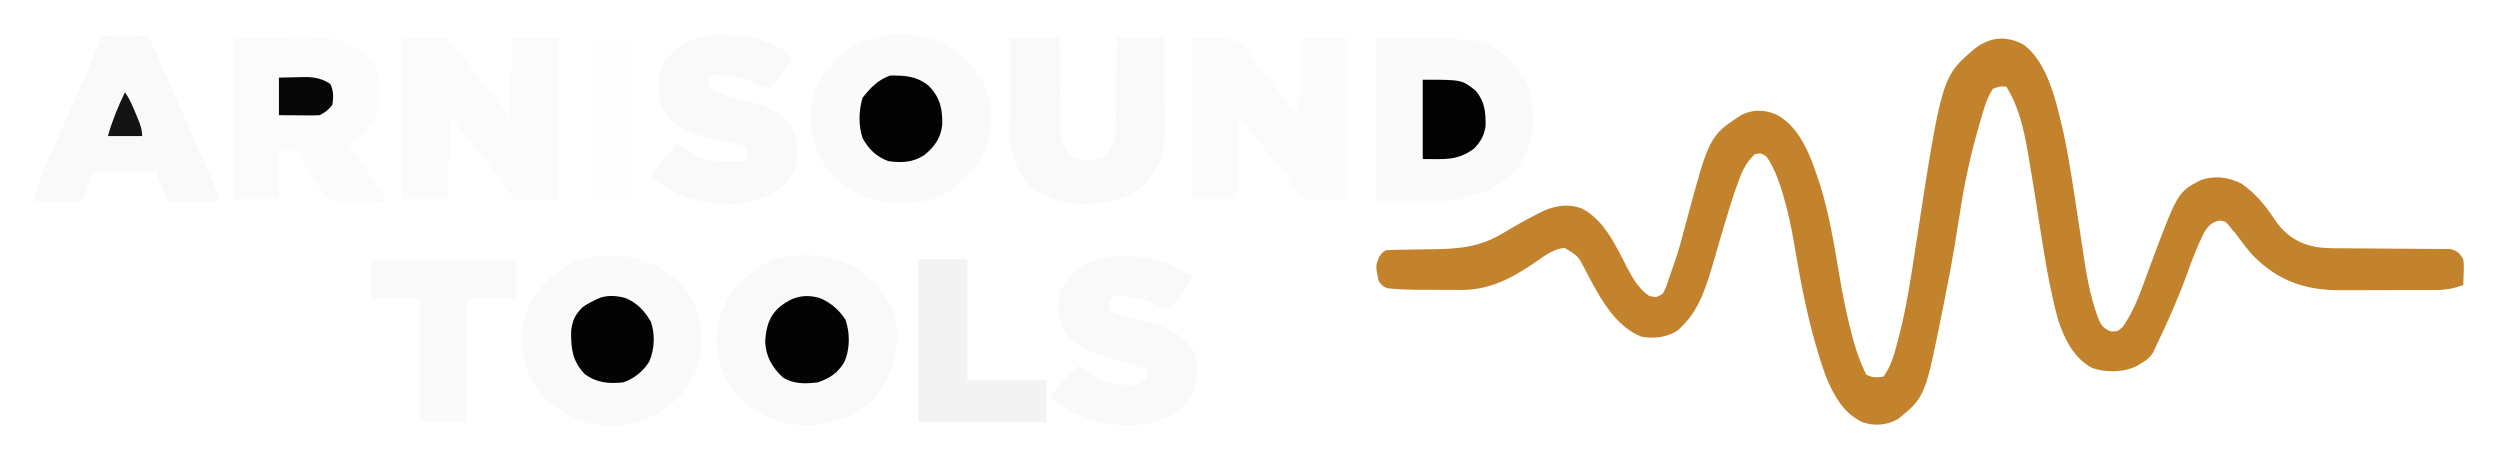
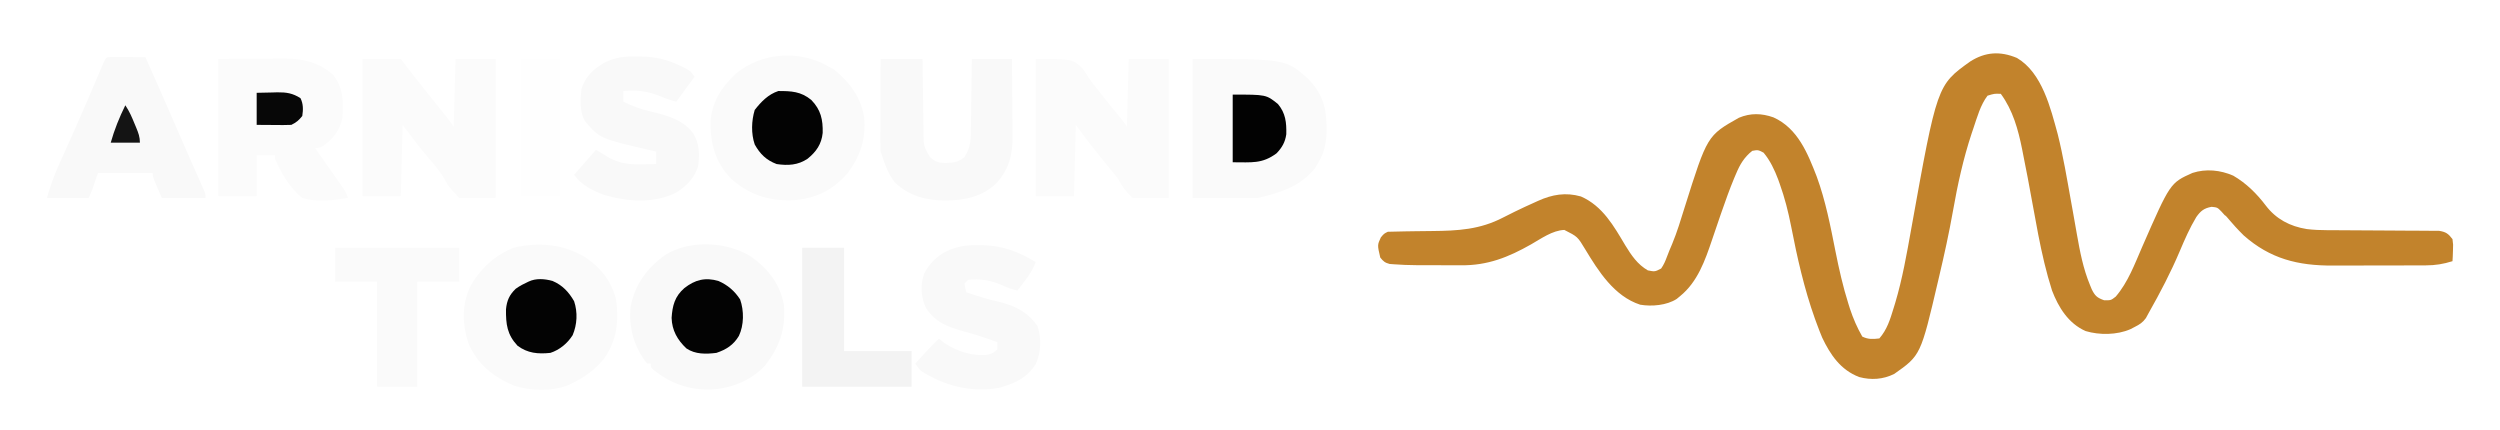
- <svg xmlns="http://www.w3.org/2000/svg" width="100%" height="100%" viewBox="0 0 1360 250" version="1.1" xml:space="preserve" style="fill-rule:evenodd;clip-rule:evenodd;stroke-linejoin:round;stroke-miterlimit:2;">
-   <g>
-     <path d="M466.568,146.412c11.156,7.839 18.724,17.464 21.298,30.945c1.187,15.731 -2.577,26.388 -12.066,38.823c-9.21,9.635 -21.486,14.572 -34.91,15.227c-13.991,0.181 -25.254,-3.915 -36.167,-12.543c-1.758,-1.761 -1.758,-1.761 -1.758,-4.032l-2.326,0c-8.402,-10.535 -11.883,-23.132 -10.467,-36.339c2.603,-13.895 10.49,-24.707 22.098,-32.933c15.532,-9.717 38.909,-8.515 54.299,0.852Z" style="fill:#f9f9f9;fill-rule:nonzero;" />
-     <path d="M515.779,25.186c1.247,0.656 2.495,1.312 3.78,1.987c10.166,8.122 17.579,18.084 19.481,30.945c1.177,13.405 -2.4,24.346 -10.467,35.204c-9.534,10.975 -19.996,16.198 -34.75,17.402c-15.433,0.608 -28.13,-3.459 -39.611,-13.743c-10.046,-10.337 -13.272,-22.292 -13.111,-36.197c0.82,-12.702 6.899,-22.056 16.092,-30.772c16.242,-13.376 40.075,-15.384 58.588,-4.826Z" style="fill:#fafafa;fill-rule:nonzero;" />
-     <path d="M361.427,147.175c9.898,6.72 16.456,15.27 19.44,26.775c1.892,14.021 0.541,26.64 -8.123,38.313c-5.681,6.639 -11.834,11.294 -19.79,15.06c-0.781,0.385 -1.562,0.77 -2.367,1.167c-10.296,4.203 -24.346,3.847 -34.85,0.395c-13.301,-5.639 -23.584,-13.909 -29.076,-27.254c-3.84,-11.781 -4.124,-23.67 0.868,-35.15c6.085,-11.476 16.083,-21.041 28.553,-25.631c15.932,-3.577 31.425,-2.131 45.345,6.326Z" style="fill:#fafafa;fill-rule:nonzero;" />
-     <path d="M748.386,20.643c59.315,0 59.315,0 73.489,12.456c10.094,10.291 12.088,19.847 11.968,33.72c-0.25,7.299 -1.336,13.332 -5.208,19.689c-0.696,1.218 -1.391,2.436 -2.108,3.691c-9.612,11.799 -21.343,15.377 -36.272,19.021l-41.869,0l0,-88.577Z" style="fill:#fafafa;fill-rule:nonzero;" />
-     <path d="M127.325,20.643c8.252,-0.047 16.503,-0.094 25.005,-0.142c2.587,-0.021 5.174,-0.041 7.839,-0.063c2.075,-0.007 4.151,-0.012 6.226,-0.017c1.057,-0.012 2.115,-0.023 3.204,-0.035c11.786,-0.003 22.091,2.469 30.996,10.477c6.603,8.775 6.432,16.759 5.815,27.254c-1.535,7.716 -5.882,13.567 -12.43,18.028c-2.69,1.278 -2.69,1.278 -5.016,1.278c0.593,0.842 1.186,1.684 1.797,2.552c2.199,3.128 4.394,6.258 6.587,9.39c0.95,1.355 1.901,2.708 2.853,4.061c1.369,1.945 2.733,3.894 4.096,5.844c0.822,1.172 1.644,2.343 2.492,3.55c1.947,2.993 1.947,2.993 3.11,6.4c-9.568,1.586 -19.697,2.99 -29.076,0c-8.013,-6.265 -13.381,-15.887 -17.446,-24.983l0,-2.271l-11.63,0l0,26.119l-24.424,0l0,-87.442Z" style="fill:#fbfbfb;fill-rule:nonzero;" />
-     <path d="M648.365,20.643c23.261,0 23.261,0 29.803,5.891c1.3,1.898 2.6,3.797 3.812,5.75c2.158,3.359 4.722,6.402 7.237,9.51c0.962,1.229 1.922,2.459 2.88,3.691c3.346,4.257 6.78,8.439 10.24,12.607c1.854,2.298 1.854,2.298 4.18,5.705c0.384,-14.24 0.768,-28.481 1.163,-43.153l25.587,0l0,88.577l-23.261,0c-4.55,-4.56 -6.484,-7.121 -9.304,-12.492c-1.452,-1.883 -2.955,-3.73 -4.507,-5.536c-3.668,-4.43 -7.271,-8.902 -10.831,-13.414c-0.928,-1.175 -1.856,-2.351 -2.812,-3.562c-2.936,-3.802 -5.766,-7.681 -8.6,-11.556c-0.384,14.99 -0.768,29.98 -1.163,45.424l-24.424,0l0,-87.442Z" style="fill:#fbfbfb;fill-rule:nonzero;" />
-     <path d="M219.205,20.643l24.424,0c2.303,2.998 4.606,5.996 6.978,9.085c6.671,8.55 13.426,17.033 20.261,25.458c2.278,2.816 4.449,5.622 6.489,8.61c0.384,-14.24 0.768,-28.481 1.163,-43.153l25.587,0l0,88.577l-23.261,0c-7.023,-7.567 -7.023,-7.567 -8.891,-11.201c-2.884,-5.181 -6.555,-9.506 -10.445,-13.995c-5.925,-6.916 -11.262,-14.038 -16.719,-21.364c-0.384,14.99 -0.768,29.98 -1.163,45.424l-24.424,0l0,-87.442Z" style="fill:#fbfbfb;fill-rule:nonzero;" />
-     <path d="M58.754,19.379c1.017,0.006 2.034,0.012 3.082,0.018c1.098,0.004 2.196,0.007 3.328,0.011c1.155,0.01 2.31,0.019 3.5,0.029c1.16,0.005 2.319,0.01 3.514,0.016c2.875,0.013 5.75,0.032 8.625,0.055c6.582,14.685 13.082,29.4 19.454,44.173c2.931,6.789 5.888,13.567 8.881,20.331c0.651,1.474 1.303,2.948 1.954,4.422c0.95,2.15 1.902,4.298 2.858,6.445c0.88,1.976 1.755,3.954 2.629,5.932c0.503,1.132 1.007,2.265 1.525,3.431c1.078,2.708 1.078,2.708 1.078,4.979l-27.913,0c-5.815,-13.343 -5.815,-13.343 -5.815,-15.898l-34.891,0c-1.151,3.373 -2.303,6.745 -3.489,10.22c-0.768,1.874 -1.535,3.747 -2.326,5.678l-26.75,0c2.196,-7.146 4.304,-13.689 7.369,-20.419c0.368,-0.822 0.735,-1.644 1.114,-2.491c1.189,-2.657 2.386,-5.311 3.584,-7.964c1.674,-3.735 3.343,-7.472 5.011,-11.21c0.42,-0.939 0.84,-1.879 1.272,-2.847c4.907,-11.001 9.631,-22.076 14.333,-33.161c0.875,-2.055 0.875,-2.055 1.768,-4.151c0.509,-1.201 1.018,-2.403 1.542,-3.641c1.725,-3.793 1.725,-3.793 4.762,-3.958Z" style="fill:#f9f9f9;fill-rule:nonzero;" />
-     <path d="M549.507,20.643l26.75,0c0.065,6.049 0.065,6.049 0.132,12.221c0.054,3.909 0.113,7.817 0.173,11.726c0.039,2.715 0.071,5.43 0.098,8.146c0.039,3.904 0.1,7.808 0.165,11.712c0.007,1.213 0.015,2.425 0.023,3.675c0.084,8.068 0.084,8.068 4.062,14.978c3.403,3.164 5.728,3.875 10.395,3.833c4.823,-0.166 8.017,-0.561 11.703,-3.833c4.28,-6.309 4.038,-12.345 4.084,-19.651c0.021,-1.225 0.042,-2.451 0.063,-3.713c0.063,-3.899 0.102,-7.798 0.141,-11.697c0.039,-2.65 0.079,-5.3 0.12,-7.949c0.102,-6.482 0.171,-12.964 0.243,-19.447l25.587,0c0.087,8.384 0.15,16.769 0.192,25.153c0.017,2.849 0.041,5.699 0.072,8.548c0.043,4.107 0.062,8.214 0.078,12.322c0.018,1.264 0.036,2.528 0.055,3.83c0.003,11.594 -2.359,20.561 -10.372,29.391c-8.949,8.665 -20.312,10.878 -32.547,11.037c-12.36,-0.173 -22.908,-2.871 -32.015,-11.44c-3.965,-4.916 -6.034,-10.491 -8.037,-16.382c-0.576,-1.686 -0.576,-1.686 -1.163,-3.407c-0.102,-1.934 -0.137,-3.871 -0.132,-5.807c0,-1.182 0,-2.364 0,-3.582c0.006,-1.274 0.012,-2.548 0.018,-3.861c0.002,-1.306 0.003,-2.612 0.005,-3.957c0.007,-4.177 0.021,-8.354 0.036,-12.531c0.006,-2.829 0.011,-5.659 0.016,-8.488c0.012,-6.942 0.035,-13.883 0.057,-20.825Z" style="fill:#f9f9f9;fill-rule:nonzero;" />
-     <path d="M611.511,139.314c1.607,0.019 1.607,0.019 3.247,0.039c12.75,0.354 22.826,4.263 33.606,10.749c-1.677,4.714 -4.072,8.29 -7.124,12.279c-0.843,1.108 -1.685,2.216 -2.553,3.358c-0.645,0.836 -1.289,1.672 -1.954,2.533c-3.523,-0.749 -6.556,-1.908 -9.813,-3.407c-7.051,-3.09 -13.841,-4.284 -21.589,-3.407c-0.768,0.749 -1.535,1.499 -2.326,2.271c0.373,2.956 0.373,2.956 1.163,5.678c6.996,2.386 13.917,4.593 21.153,6.175c10.249,2.446 18.273,6.67 24.206,15.402c2.559,7.496 2.283,16.81 -1.054,24.065c-5.047,8.148 -11.927,11.772 -21.044,14.545c-1.055,0.329 -1.055,0.329 -2.131,0.665c-17.712,3.303 -35.399,-1.213 -50.206,-10.886c-2.176,-2.524 -2.176,-2.524 -3.489,-4.542c1.646,-1.799 3.294,-3.597 4.943,-5.394c0.918,-1.001 1.835,-2.003 2.78,-3.034c2.402,-2.563 4.858,-5.037 7.396,-7.47c1.031,0.843 2.063,1.686 3.126,2.555c7.713,5.384 18.768,9.019 28.276,7.665c3.427,-1.229 3.427,-1.229 5.815,-3.407l0,-4.542c-6.974,-2.613 -13.942,-4.9 -21.153,-6.814c-10.344,-2.859 -18.139,-5.689 -24.206,-14.763c-3.43,-6.964 -3.888,-14.94 -1.268,-22.264c7.082,-13.274 19.488,-18.351 34.196,-18.05Z" style="fill:#f9f9f9;fill-rule:nonzero;" />
-     <path d="M393.733,19.082c0.984,0.001 1.968,0.003 2.983,0.004c9.253,0.125 16.963,1.919 25.294,6.028c1.184,0.572 2.369,1.145 3.589,1.734c2.953,1.743 2.953,1.743 5.279,5.15c-3.838,5.246 -7.676,10.493 -11.63,15.898c-4.193,-1.024 -7.677,-2.385 -11.63,-4.046c-7.577,-2.916 -14.038,-3.406 -22.098,-2.768l0,6.814c5.676,2.757 11.19,4.832 17.373,6.246c10.391,2.404 20.476,5.138 27.113,13.827c4.012,6.57 4.188,13.347 3.198,20.809c-2.1,7.549 -7.348,12.842 -13.956,17.034c-14.521,7.153 -30.788,5.914 -45.94,1.526c-7.414,-2.779 -14.713,-6.325 -19.19,-12.882c4.606,-5.246 9.211,-10.493 13.956,-15.898c2.802,1.7 5.603,3.401 8.405,5.101c6.969,3.699 12.77,4.292 20.526,4.125c0.912,-0.01 1.823,-0.02 2.762,-0.031c2.229,-0.027 4.458,-0.067 6.687,-0.111l0,-7.949c-1.154,-0.262 -2.309,-0.524 -3.498,-0.794c-32.391,-7.508 -32.391,-7.508 -41.86,-18.511c-3.508,-6.028 -3.046,-13.676 -2.326,-20.441c2.277,-7.987 7.873,-13.166 15.105,-17.182c6.782,-3.177 12.392,-3.897 19.859,-3.685Z" style="fill:#f9f9f9;fill-rule:nonzero;" />
-     <path d="M201.759,141.017l79.086,0l0,21.576l-26.75,0l0,67.001l-25.587,0l0,-67.001l-26.75,0l0,-21.576Z" style="fill:#fafafa;fill-rule:nonzero;" />
-     <path d="M499.496,141.017l26.75,0l0,65.865l43.032,0l0,22.712l-69.782,0l0,-88.577Z" style="fill:#f3f3f3;fill-rule:nonzero;" />
-     <rect x="320.389" y="20.643" width="24.424" height="87.442" style="fill:#fefefe;fill-rule:nonzero;" />
-     <path d="M446.174,162.199c5.907,2.579 10.31,6.406 13.779,11.751c2.536,7.188 2.491,16.388 -0.8,23.28c-3.454,5.725 -7.963,8.65 -14.32,10.788c-6.639,0.822 -13.428,0.993 -19.108,-2.826c-5.79,-5.443 -9.211,-11.567 -9.459,-19.461c0.522,-7.853 2,-13.681 8.141,-19.021c6.766,-5.291 13.29,-7.02 21.766,-4.511Z" style="fill:#030303;fill-rule:nonzero;" />
-     <path d="M340.347,162.155c6.373,2.722 10.374,7.055 13.77,12.931c2.344,7.045 1.965,14.844 -0.945,21.661c-3.274,5.185 -8.277,9.352 -14.174,11.272c-7.859,0.831 -14.524,0.243 -20.935,-4.542c-6.694,-7.153 -7.464,-13.715 -7.373,-23.249c0.549,-5.568 2.138,-9.163 6.21,-13.09c2.66,-1.9 5.13,-3.156 8.141,-4.542c4.69,-2.289 10.351,-1.813 15.306,-0.439Z" style="fill:#030303;fill-rule:nonzero;" />
-     <path d="M505.311,46.762c6.123,6.31 7.477,12.582 7.269,21.053c-0.745,7.158 -4.057,11.894 -9.595,16.422c-6.158,4.151 -12.53,4.47 -19.772,3.407c-6.601,-2.509 -10.569,-6.407 -13.956,-12.492c-2.352,-6.891 -2.102,-15.075 0,-22.002c4.078,-5.226 8.576,-9.915 15.047,-12.066c8.312,0 14.353,0.238 21.007,5.678Z" style="fill:#030303;fill-rule:nonzero;" />
-     <path d="M773.972,43.356c21.343,0 21.343,0 28.858,6.033c4.906,5.885 5.471,11.833 5.306,19.23c-0.702,5.033 -2.696,8.542 -6.251,12.212c-9.2,6.762 -15.694,5.678 -27.913,5.678l0,-43.153Z" style="fill:#020202;fill-rule:nonzero;" />
-     <path d="M151.749,42.22c3.31,-0.07 6.621,-0.141 10.031,-0.213c1.029,-0.031 2.059,-0.062 3.119,-0.094c5.787,-0.059 9.766,0.536 14.762,3.714c1.856,3.625 1.762,7.421 1.163,11.356c-2.175,2.761 -3.816,4.134 -6.978,5.678c-1.685,0.095 -3.374,0.122 -5.061,0.111c-0.989,-0.004 -1.979,-0.007 -2.998,-0.011c-1.034,-0.01 -2.069,-0.019 -3.135,-0.029c-1.043,-0.005 -2.087,-0.01 -3.162,-0.016c-2.581,-0.013 -5.161,-0.034 -7.741,-0.055l0,-20.441Z" style="fill:#070707;fill-rule:nonzero;" />
-     <path d="M68.01,50.169c2.59,3.793 4.244,7.715 5.961,11.924c0.322,0.769 0.645,1.537 0.977,2.329c1.381,3.367 2.367,5.935 2.367,9.595l-18.609,0c2.362,-8.376 5.449,-16.022 9.304,-23.848Z" style="fill:#141414;fill-rule:nonzero;" />
+ <svg xmlns="http://www.w3.org/2000/svg" width="100%" height="100%" viewBox="0 0 1920 330" version="1.1" xml:space="preserve" style="fill-rule:evenodd;clip-rule:evenodd;stroke-linejoin:round;stroke-miterlimit:2;">
+   <g transform="matrix(1,0,0,1,0,-369)">
+     <g transform="matrix(1.401102,0,0,1.368057,-176.9675,-72.74603)">
+       <g transform="matrix(1,0,0,1,537.6875,466.75)">
+         <path d="M0,0C9.593,6.903 16.099,15.378 18.312,27.25C19.333,41.103 16.097,50.487 7.938,61.438C0.019,69.922 -10.536,74.27 -22.079,74.846C-34.108,75.006 -43.793,71.398 -53.176,63.801C-54.688,62.25 -54.688,62.25 -54.688,60.25L-56.688,60.25C-63.912,50.973 -66.905,39.88 -65.688,28.25C-63.449,16.014 -56.668,6.493 -46.688,-0.75C-33.333,-9.307 -13.233,-8.249 0,0Z" style="fill:rgb(249,249,249);fill-rule:nonzero;" />
+       </g>
+       <g transform="matrix(1,0,0,1,580,360)">
+         <path d="M0,0C1.073,0.578 2.145,1.155 3.25,1.75C11.991,8.902 18.365,17.674 20,29C21.012,40.804 17.936,50.439 11,60C2.802,69.664 -6.193,74.264 -18.879,75.324C-32.149,75.86 -43.066,72.278 -52.938,63.223C-61.575,54.12 -64.349,43.592 -64.211,31.348C-63.506,20.163 -58.279,11.926 -50.375,4.25C-36.41,-7.529 -15.918,-9.297 0,0Z" style="fill:rgb(250,250,250);fill-rule:nonzero;" />
+       </g>
+       <g transform="matrix(1,0,0,1,447.2852,467.4219)">
+         <path d="M0,0C8.511,5.918 14.149,13.447 16.715,23.578C18.341,35.925 17.18,47.037 9.73,57.316C4.846,63.162 -0.445,67.262 -7.285,70.578C-7.957,70.917 -8.628,71.256 -9.32,71.605C-18.173,75.307 -30.253,74.993 -39.285,71.953C-50.721,66.988 -59.563,59.705 -64.285,47.953C-67.587,37.579 -67.831,27.109 -63.539,17C-58.307,6.894 -49.711,-1.529 -38.988,-5.57C-25.289,-8.72 -11.969,-7.447 0,0Z" style="fill:rgb(250,250,250);fill-rule:nonzero;" />
+       </g>
+       <g transform="matrix(1,0,0,1,780,356)">
+         <path d="M0,0C51,0 51,0 63.188,10.969C71.866,20.031 73.581,28.446 73.478,40.662C73.262,47.089 72.329,52.401 69,58C68.402,59.072 67.804,60.145 67.188,61.25C58.923,71.64 48.836,74.791 36,78L0,78L0,0Z" style="fill:rgb(250,250,250);fill-rule:nonzero;" />
+       </g>
+       <g transform="matrix(1,0,0,1,246,356)">
+         <path d="M0,0C7.095,-0.041 14.19,-0.083 21.5,-0.125C23.724,-0.143 25.949,-0.161 28.24,-0.18C30.025,-0.186 31.809,-0.191 33.594,-0.195C34.503,-0.206 35.412,-0.216 36.349,-0.226C46.482,-0.229 55.343,1.947 63,9C68.677,16.727 68.531,23.757 68,33C66.681,39.794 62.943,44.947 57.312,48.875C55,50 55,50 53,50C53.51,50.742 54.019,51.483 54.545,52.247C56.435,55.002 58.323,57.758 60.208,60.516C61.025,61.709 61.842,62.901 62.661,64.093C63.839,65.805 65.012,67.522 66.184,69.238C66.891,70.27 67.598,71.302 68.326,72.365C70,75 70,75 71,78C62.773,79.396 54.064,80.633 46,78C39.111,72.483 34.495,64.01 31,56L31,54L21,54L21,77L0,77L0,0Z" style="fill:rgb(251,251,251);fill-rule:nonzero;" />
+       </g>
+       <g transform="matrix(1,0,0,1,694,356)">
+         <path d="M0,0C20,0 20,0 25.625,5.188C26.743,6.858 27.86,8.531 28.902,10.25C30.758,13.208 32.963,15.888 35.125,18.625C35.952,19.707 36.778,20.79 37.602,21.875C40.478,25.623 43.431,29.306 46.406,32.977C48,35 48,35 50,38C50.33,25.46 50.66,12.92 51,0L73,0L73,78L53,78C49.088,73.985 47.425,71.729 45,67C43.751,65.342 42.459,63.715 41.125,62.125C37.971,58.224 34.873,54.286 31.812,50.312C31.015,49.277 30.217,48.242 29.395,47.176C26.87,43.828 24.437,40.412 22,37C21.67,50.2 21.34,63.4 21,77L0,77L0,0Z" style="fill:rgb(251,251,251);fill-rule:nonzero;" />
+       </g>
+       <g transform="matrix(1,0,0,1,325,356)">
+         <path d="M0,0L21,0C22.98,2.64 24.96,5.28 27,8C32.736,15.529 38.544,22.999 44.421,30.418C46.379,32.898 48.246,35.369 50,38C50.33,25.46 50.66,12.92 51,0L73,0L73,78L53,78C46.961,71.336 46.961,71.336 45.355,68.137C42.876,63.574 39.719,59.766 36.375,55.812C31.28,49.722 26.692,43.451 22,37C21.67,50.2 21.34,63.4 21,77L0,77L0,0Z" style="fill:rgb(251,251,251);fill-rule:nonzero;" />
+       </g>
+       <g transform="matrix(1,0,0,1,187.0413,354.8865)">
+         <path d="M0,0C0.875,0.005 1.749,0.01 2.65,0.016C3.594,0.019 4.539,0.022 5.511,0.026C6.505,0.034 7.498,0.042 8.521,0.051C9.518,0.056 10.515,0.06 11.543,0.065C14.015,0.077 16.487,0.093 18.959,0.114C24.618,13.045 30.207,26.003 35.686,39.011C38.206,44.99 40.748,50.959 43.322,56.914C43.882,58.212 44.442,59.51 45.002,60.808C45.819,62.701 46.637,64.593 47.46,66.484C48.216,68.224 48.969,69.965 49.72,71.707C50.153,72.704 50.586,73.701 51.032,74.729C51.959,77.114 51.959,77.114 51.959,79.114L27.959,79.114C22.959,67.364 22.959,67.364 22.959,65.114L-7.041,65.114C-8.031,68.084 -9.021,71.054 -10.041,74.114C-10.701,75.764 -11.361,77.414 -12.041,79.114L-35.041,79.114C-33.153,72.821 -31.341,67.059 -28.705,61.133C-28.389,60.409 -28.073,59.685 -27.748,58.939C-26.725,56.599 -25.696,54.263 -24.666,51.926C-23.227,48.637 -21.792,45.346 -20.358,42.055C-19.997,41.228 -19.636,40.401 -19.264,39.548C-15.045,29.861 -10.983,20.109 -6.94,10.347C-6.188,8.538 -6.188,8.538 -5.42,6.692C-4.983,5.634 -4.545,4.576 -4.094,3.486C-2.611,0.145 -2.611,0.145 0,0Z" style="fill:rgb(249,249,249);fill-rule:nonzero;" />
+       </g>
+       <g transform="matrix(1,0,0,1,609,356)">
+         <path d="M0,0L23,0C23.056,5.327 23.056,5.327 23.113,10.762C23.16,14.204 23.211,17.646 23.262,21.088C23.296,23.479 23.324,25.869 23.346,28.26C23.38,31.699 23.432,35.136 23.488,38.574C23.495,39.642 23.501,40.71 23.508,41.81C23.58,48.915 23.58,48.915 27,55C29.926,57.786 31.925,58.412 35.938,58.375C40.084,58.229 42.831,57.881 46,55C49.68,49.444 49.472,44.129 49.512,37.695C49.53,36.616 49.548,35.537 49.566,34.425C49.62,30.992 49.654,27.559 49.688,24.125C49.721,21.792 49.755,19.458 49.791,17.125C49.878,11.417 49.938,5.709 50,0L72,0C72.074,7.383 72.129,14.766 72.165,22.15C72.18,24.659 72.2,27.168 72.226,29.677C72.263,33.294 72.28,36.91 72.293,40.527C72.308,41.64 72.324,42.753 72.34,43.9C72.342,54.109 70.311,62.005 63.422,69.781C55.727,77.411 45.957,79.361 35.438,79.5C24.811,79.347 15.741,76.972 7.91,69.426C4.501,65.097 2.722,60.188 1,55C0.505,53.515 0.505,53.515 0,52C-0.088,50.297 -0.118,48.591 -0.114,46.886C-0.113,45.845 -0.113,44.804 -0.113,43.732C-0.108,42.61 -0.103,41.488 -0.098,40.332C-0.096,39.182 -0.095,38.032 -0.093,36.847C-0.088,33.169 -0.075,29.491 -0.062,25.812C-0.057,23.321 -0.053,20.829 -0.049,18.338C-0.039,12.225 -0.019,6.113 0,0Z" style="fill:rgb(249,249,249);fill-rule:nonzero;" />
+       </g>
+       <g transform="matrix(1,0,0,1,662.3125,460.5)">
+         <path d="M0,0C1.382,0.017 1.382,0.017 2.792,0.034C13.755,0.346 22.418,3.788 31.688,9.5C30.245,13.652 28.186,16.8 25.562,20.312C24.838,21.288 24.114,22.264 23.367,23.27C22.813,24.006 22.259,24.742 21.688,25.5C18.659,24.841 16.05,23.82 13.25,22.5C7.187,19.779 1.349,18.728 -5.312,19.5C-5.973,20.16 -6.633,20.82 -7.312,21.5C-6.992,24.103 -6.992,24.103 -6.312,26.5C-0.298,28.601 5.653,30.544 11.875,31.938C20.687,34.092 27.586,37.811 32.688,45.5C34.888,52.101 34.65,60.303 31.781,66.691C27.442,73.867 21.526,77.058 13.688,79.5C12.781,79.79 12.781,79.79 11.855,80.086C-3.374,82.995 -18.582,79.018 -31.312,70.5C-33.184,68.277 -33.184,68.277 -34.312,66.5C-32.897,64.915 -31.48,63.332 -30.062,61.75C-29.274,60.868 -28.485,59.987 -27.672,59.078C-25.607,56.821 -23.495,54.643 -21.312,52.5C-20.426,53.242 -19.539,53.985 -18.625,54.75C-11.993,59.491 -2.488,62.692 5.688,61.5C8.634,60.418 8.634,60.418 10.688,58.5L10.688,54.5C4.691,52.199 -1.3,50.186 -7.5,48.5C-16.394,45.983 -23.096,43.49 -28.312,35.5C-31.262,29.368 -31.655,22.344 -29.402,15.895C-23.313,4.205 -12.646,-0.265 0,0Z" style="fill:rgb(249,249,249);fill-rule:nonzero;" />
+       </g>
+       <g transform="matrix(1,0,0,1,475.0625,354.625)">
+         <path d="M0,0C0.846,0.001 1.693,0.003 2.564,0.004C10.52,0.114 17.149,1.694 24.312,5.312C25.331,5.817 26.349,6.321 27.398,6.84C29.938,8.375 29.938,8.375 31.938,11.375C28.637,15.995 25.337,20.615 21.938,25.375C18.332,24.474 15.337,23.275 11.938,21.812C5.423,19.245 -0.132,18.813 -7.062,19.375L-7.062,25.375C-2.182,27.803 2.559,29.63 7.875,30.875C16.81,32.992 25.48,35.4 31.188,43.051C34.637,48.836 34.789,54.804 33.938,61.375C32.132,68.022 27.62,72.683 21.938,76.375C9.452,82.674 -4.535,81.583 -17.562,77.719C-23.938,75.271 -30.213,72.149 -34.062,66.375C-30.102,61.755 -26.142,57.135 -22.062,52.375C-19.654,53.872 -17.245,55.37 -14.836,56.867C-8.844,60.125 -3.856,60.647 2.812,60.5C3.596,60.491 4.38,60.482 5.188,60.473C7.104,60.449 9.021,60.413 10.938,60.375L10.938,53.375C9.945,53.144 8.952,52.914 7.93,52.676C-19.92,46.064 -19.92,46.064 -28.062,36.375C-31.079,31.067 -30.682,24.332 -30.062,18.375C-28.105,11.341 -23.293,6.781 -17.075,3.245C-11.244,0.447 -6.421,-0.187 0,0Z" style="fill:rgb(249,249,249);fill-rule:nonzero;" />
+       </g>
+       <g transform="matrix(1,0,0,1,310,462)">
+         <path d="M0,0L68,0L68,19L45,19L45,78L23,78L23,19L0,19L0,0Z" style="fill:rgb(250,250,250);fill-rule:nonzero;" />
+       </g>
+       <g transform="matrix(1,0,0,1,566,462)">
+         <path d="M0,0L23,0L23,58L60,58L60,78L0,78L0,0Z" style="fill:rgb(243,243,243);fill-rule:nonzero;" />
+       </g>
+       <g transform="matrix(1,0,0,1,412,356)">
+         <rect x="0" y="0" width="21" height="77" style="fill:rgb(254,254,254);fill-rule:nonzero;" />
+       </g>
+       <g transform="matrix(1,0,0,1,520.1523,480.6523)">
+         <path d="M0,0C5.079,2.271 8.865,5.641 11.848,10.348C14.029,16.677 13.989,24.779 11.16,30.848C8.19,35.889 4.313,38.465 -1.152,40.348C-6.861,41.072 -12.698,41.222 -17.582,37.859C-22.561,33.067 -25.502,27.674 -25.715,20.723C-25.266,13.807 -23.995,8.675 -18.715,3.973C-12.898,-0.686 -7.288,-2.209 0,0Z" style="fill:rgb(3,3,3);fill-rule:nonzero;" />
+       </g>
+       <g transform="matrix(1,0,0,1,429.1602,480.6133)">
+         <path d="M0,0C5.48,2.397 8.919,6.213 11.84,11.387C13.855,17.591 13.53,24.458 11.027,30.461C8.212,35.027 3.911,38.696 -1.16,40.387C-7.917,41.119 -13.648,40.6 -19.16,36.387C-24.915,30.087 -25.578,24.31 -25.5,15.914C-25.028,11.011 -23.662,7.845 -20.16,4.387C-17.873,2.713 -15.749,1.608 -13.16,0.387C-9.128,-1.629 -4.26,-1.209 0,0Z" style="fill:rgb(3,3,3);fill-rule:nonzero;" />
+       </g>
+       <g transform="matrix(1,0,0,1,571,379)">
+         <path d="M0,0C5.264,5.557 6.429,11.079 6.25,18.539C5.61,24.842 2.762,29.013 -2,33C-7.294,36.656 -12.773,36.936 -19,36C-24.675,33.79 -28.088,30.358 -31,25C-33.023,18.932 -32.808,11.725 -31,5.625C-27.494,1.023 -23.626,-3.106 -18.062,-5C-10.916,-5 -5.721,-4.79 0,0Z" style="fill:rgb(3,3,3);fill-rule:nonzero;" />
+       </g>
+       <g transform="matrix(1,0,0,1,802,376)">
+         <path d="M0,0C18.351,0 18.351,0 24.812,5.312C29.031,10.495 29.517,15.733 29.375,22.246C28.771,26.678 27.057,29.768 24,33C16.089,38.955 10.506,38 0,38L0,0Z" style="fill:rgb(2,2,2);fill-rule:nonzero;" />
+       </g>
+       <g transform="matrix(1,0,0,1,267,375)">
+         <path d="M0,0C2.846,-0.062 5.692,-0.124 8.625,-0.188C9.51,-0.215 10.395,-0.242 11.307,-0.27C16.283,-0.322 19.704,0.202 24,3C25.596,6.192 25.515,9.535 25,13C23.13,15.431 21.719,16.641 19,18C17.552,18.083 16.099,18.107 14.648,18.098C13.798,18.094 12.947,18.091 12.07,18.088C11.181,18.08 10.291,18.071 9.375,18.062C8.478,18.058 7.581,18.053 6.656,18.049C4.437,18.037 2.219,18.019 0,18L0,0Z" style="fill:rgb(7,7,7);fill-rule:nonzero;" />
+       </g>
+       <g transform="matrix(1,0,0,1,195,382)">
+         <path d="M0,0C2.227,3.34 3.649,6.793 5.125,10.5C5.402,11.177 5.679,11.854 5.965,12.551C7.152,15.515 8,17.777 8,21L-8,21C-5.969,13.625 -3.315,6.891 0,0Z" style="fill:rgb(20,20,20);fill-rule:nonzero;" />
+       </g>
+     </g>
+     <g transform="matrix(1.45748,0,0,1.412348,1549.03,413.5123)">
+       <path d="M0,0C13.298,8.067 17.753,27.428 21.492,41.512C24.38,53.45 26.34,65.6 28.441,77.695C28.793,79.709 29.145,81.723 29.497,83.737C30.194,87.731 30.876,91.726 31.55,95.724C33.187,105.277 34.86,114.481 38.492,123.512C38.785,124.246 39.077,124.98 39.378,125.736C41.06,129.299 42.193,130.403 45.93,131.762C49.517,131.811 49.517,131.811 52.055,129.762C58.537,121.958 62.049,112.02 65.959,102.784C80.742,67.935 80.742,67.935 92.492,62.512C99.604,60.141 107.171,60.942 113.949,63.992C120.816,68.096 126.415,73.843 131.117,80.262C136.518,87.58 143.819,91.576 152.73,93.046C156.383,93.498 159.879,93.643 163.557,93.654C164.225,93.657 164.893,93.661 165.58,93.664C167.016,93.671 168.452,93.677 169.889,93.68C172.163,93.688 174.437,93.703 176.711,93.722C183.172,93.774 189.634,93.822 196.095,93.838C200.058,93.848 204.021,93.877 207.985,93.919C209.491,93.931 210.998,93.936 212.505,93.934C214.609,93.932 216.711,93.954 218.815,93.982C220.011,93.988 221.207,93.993 222.439,93.999C226.1,94.614 227.296,95.566 229.492,98.512C229.883,101.527 229.883,101.527 229.742,104.762C229.706,105.839 229.67,106.917 229.633,108.027C229.563,109.257 229.563,109.257 229.492,110.512C224.663,112.062 220.597,112.767 215.478,112.786C214.815,112.791 214.152,112.797 213.469,112.802C211.297,112.816 209.125,112.815 206.953,112.812C205.425,112.816 203.897,112.821 202.368,112.825C199.169,112.833 195.97,112.833 192.771,112.827C188.706,112.822 184.642,112.838 180.578,112.862C177.42,112.877 174.263,112.877 171.106,112.874C169.609,112.875 168.113,112.88 166.616,112.89C148.007,113.001 133.421,109.185 119.492,96.512C112.492,89.386 110.512,85.852 109.492,85.512C108.894,84.831 108.296,84.15 107.68,83.449C105.597,81.273 105.597,81.273 102.555,80.949C98.501,81.694 96.762,83.229 94.492,86.512C91.026,92.451 88.381,98.728 85.777,105.077C81.049,116.609 75.485,127.587 69.492,138.512C68.982,139.479 68.471,140.445 67.945,141.441C66.233,143.881 64.687,144.894 62.055,146.262C60.912,146.873 60.912,146.873 59.746,147.496C52.733,150.656 43.496,150.781 36.18,148.512C27.032,144.333 21.875,135.581 18.492,126.512C12.332,106.721 9.512,85.528 5.674,65.18C5.158,62.446 4.637,59.712 4.109,56.98C3.633,54.515 3.166,52.049 2.709,49.58C0.624,38.861 -2.137,28.491 -8.508,19.512C-11.881,19.372 -11.881,19.372 -15.508,20.512C-19.234,25.524 -21.014,32.327 -22.945,38.199C-23.247,39.116 -23.548,40.032 -23.859,40.976C-28.336,54.897 -31.296,68.987 -33.758,83.387C-35.799,95.292 -38.311,107.053 -41.008,118.824C-41.193,119.645 -41.379,120.466 -41.57,121.312C-50.724,161.688 -50.724,161.688 -64.695,171.824C-70.512,174.827 -76.86,175.253 -83.133,173.512C-92.97,169.643 -98.343,161.368 -102.625,152.091C-103.631,149.625 -104.556,147.146 -105.445,144.637C-105.78,143.703 -106.114,142.768 -106.458,141.806C-112.125,125.442 -115.811,108.506 -119.008,91.512C-120.505,83.623 -122.372,76.039 -125.008,68.449C-125.28,67.658 -125.553,66.868 -125.834,66.053C-127.731,60.879 -130.022,55.825 -133.508,51.512C-136.426,49.941 -136.426,49.941 -139.508,50.512C-143.771,54.06 -145.968,57.895 -148.008,62.949C-148.333,63.73 -148.657,64.51 -148.992,65.315C-151.444,71.399 -153.579,77.578 -155.668,83.793C-155.947,84.621 -156.226,85.449 -156.514,86.303C-157.923,90.497 -159.314,94.696 -160.676,98.906C-164.329,110.032 -168.239,121.746 -177.508,129.512C-178.107,130.021 -178.707,130.53 -179.324,131.055C-184.518,134.52 -192.445,135.262 -198.551,134.168C-212.248,129.575 -220.57,115.875 -227.443,104.156C-231.518,97.168 -231.518,97.168 -238.508,93.512C-244.794,93.762 -250.766,98.275 -256.061,101.383C-268.01,108.369 -278.902,112.867 -292.82,112.742C-293.674,112.742 -294.528,112.741 -295.407,112.741C-297.199,112.738 -298.991,112.73 -300.782,112.718C-303.501,112.699 -306.219,112.697 -308.938,112.697C-310.69,112.692 -312.443,112.687 -314.195,112.68C-314.996,112.679 -315.796,112.677 -316.62,112.676C-320.558,112.644 -324.477,112.505 -328.402,112.189C-329.119,112.132 -329.835,112.076 -330.573,112.018C-333.036,111.374 -333.97,110.525 -335.508,108.512C-337.044,101.711 -337.044,101.711 -335.195,97.574C-333.508,95.512 -333.508,95.512 -331.508,94.512C-328.503,94.39 -325.518,94.326 -322.512,94.301C-320.654,94.273 -318.797,94.244 -316.939,94.215C-314.017,94.174 -311.095,94.137 -308.172,94.11C-294.543,93.976 -282.974,93.326 -270.758,86.762C-269.395,86.056 -268.032,85.351 -266.668,84.648C-265.985,84.294 -265.302,83.94 -264.598,83.576C-261.167,81.829 -257.686,80.197 -254.195,78.574C-253.567,78.28 -252.939,77.986 -252.292,77.683C-244.889,74.244 -237.796,72.961 -229.777,75.312C-218.296,80.492 -212.391,91.492 -206.354,101.959C-203.17,107.312 -199.97,112.255 -194.508,115.512C-190.79,116.267 -190.79,116.267 -187.508,114.512C-186.116,112.47 -185.297,110.509 -184.467,108.183C-183.603,105.778 -182.655,103.438 -181.668,101.082C-179.071,94.625 -177.133,87.985 -175.133,81.324C-163.192,42.215 -163.192,42.215 -146.508,32.512C-140.385,29.873 -134.56,30.042 -128.332,32.301C-115.46,38.264 -110.233,51.971 -105.508,64.512C-100.826,77.739 -98.271,91.436 -95.63,105.176C-93.768,114.819 -91.702,124.296 -88.82,133.699C-88.411,135.041 -88.411,135.041 -87.992,136.41C-86.285,141.73 -84.226,146.623 -81.508,151.512C-78.34,153.095 -75.993,152.932 -72.508,152.512C-68.451,147.698 -66.84,142.227 -65.07,136.262C-64.616,134.741 -64.616,134.741 -64.152,133.19C-60.349,120.031 -58.088,106.598 -55.744,93.119C-42.105,14.832 -42.105,14.832 -24.723,1.977C-16.702,-3.328 -8.837,-3.828 0,0Z" style="fill:rgb(194,131,44);fill-rule:nonzero;" />
+     </g>
  </g>
-   <path d="M1100.308,23.954c13.889,9.57 18.541,32.541 22.446,49.25c3.016,14.163 5.063,28.579 7.258,42.928c0.367,2.389 0.735,4.778 1.102,7.168c0.728,4.738 1.441,9.479 2.145,14.222c1.709,11.333 3.457,22.253 7.25,32.967c0.305,0.871 0.611,1.742 0.926,2.639c1.756,4.227 2.94,5.537 6.842,7.149c3.746,0.059 3.746,0.059 6.397,-2.373c6.77,-9.258 10.438,-21.049 14.522,-32.006c15.439,-41.346 15.439,-41.346 27.71,-47.779c7.428,-2.813 15.33,-1.862 22.409,1.756c7.172,4.868 13.019,11.687 17.93,19.302c5.641,8.682 13.266,13.423 22.572,15.167c3.815,0.537 7.466,0.708 11.308,0.721c0.697,0.004 1.394,0.008 2.113,0.012c1.5,0.009 3,0.015 4.499,0.019c2.375,0.009 4.75,0.027 7.125,0.049c6.748,0.062 13.496,0.119 20.244,0.138c4.139,0.012 8.278,0.047 12.417,0.096c1.573,0.015 3.147,0.021 4.721,0.018c2.197,-0.003 4.393,0.023 6.591,0.056c1.249,0.007 2.498,0.014 3.784,0.021c3.823,0.729 5.073,1.858 7.366,5.353c0.408,3.578 0.408,3.578 0.261,7.415c-0.038,1.279 -0.075,2.557 -0.114,3.874c-0.073,1.459 -0.073,1.459 -0.147,2.947c-5.043,1.839 -9.29,2.675 -14.636,2.699c-0.692,0.006 -1.385,0.012 -2.098,0.018c-2.269,0.016 -4.537,0.015 -6.805,0.013c-1.596,0.005 -3.192,0.01 -4.788,0.015c-3.341,0.009 -6.682,0.009 -10.023,0.002c-4.245,-0.007 -8.489,0.013 -12.734,0.041c-3.298,0.018 -6.595,0.018 -9.892,0.015c-1.563,0.001 -3.126,0.007 -4.689,0.019c-19.436,0.132 -34.669,-4.396 -49.216,-19.431c-7.311,-8.453 -9.379,-12.647 -10.444,-13.05c-0.625,-0.807 -1.249,-1.615 -1.893,-2.447c-2.175,-2.582 -2.175,-2.582 -5.352,-2.966c-4.233,0.883 -6.05,2.705 -8.42,6.599c-3.62,7.046 -6.383,14.494 -9.102,22.026c-4.938,13.681 -10.749,26.706 -17.008,39.667c-0.533,1.147 -1.066,2.294 -1.616,3.476c-1.788,2.894 -3.403,4.097 -6.152,5.719c-1.193,0.725 -1.193,0.725 -2.411,1.464c-7.324,3.749 -16.972,3.897 -24.612,1.205c-9.554,-4.958 -14.94,-15.341 -18.473,-26.101c-6.434,-23.48 -9.379,-48.623 -13.387,-72.764c-0.539,-3.244 -1.083,-6.487 -1.635,-9.728c-0.497,-2.924 -0.985,-5.851 -1.462,-8.779c-2.178,-12.717 -5.061,-25.021 -11.715,-35.674c-3.523,-0.166 -3.523,-0.166 -7.311,1.186c-3.891,5.946 -5.751,14.018 -7.768,20.985c-0.315,1.087 -0.63,2.175 -0.954,3.295c-4.676,16.516 -7.767,33.232 -10.338,50.316c-2.132,14.124 -4.756,28.077 -7.572,42.043c-0.194,0.974 -0.387,1.948 -0.587,2.952c-9.56,47.902 -9.56,47.902 -24.152,59.928c-6.075,3.563 -12.705,4.068 -19.256,2.002c-10.273,-4.59 -15.886,-14.407 -20.358,-25.414c-1.05,-2.925 -2.016,-5.866 -2.945,-8.843c-0.349,-1.108 -0.698,-2.217 -1.058,-3.358c-5.918,-19.414 -9.767,-39.507 -13.107,-59.669c-1.564,-9.359 -3.513,-18.357 -6.266,-27.361c-0.285,-0.938 -0.569,-1.877 -0.863,-2.843c-1.982,-6.139 -4.374,-12.134 -8.014,-17.252c-3.047,-1.863 -3.047,-1.863 -6.266,-1.186c-4.452,4.209 -6.747,8.76 -8.877,14.756c-0.339,0.926 -0.678,1.852 -1.028,2.806c-2.561,7.218 -4.791,14.549 -6.972,21.923c-0.291,0.983 -0.583,1.965 -0.883,2.977c-1.472,4.976 -2.924,9.958 -4.347,14.953c-3.815,13.2 -7.899,27.098 -17.579,36.311c-0.626,0.604 -1.252,1.208 -1.897,1.831c-5.425,4.112 -13.703,4.992 -20.08,3.694c-14.305,-5.449 -22.997,-21.703 -30.175,-35.606c-4.256,-8.29 -4.256,-8.29 -11.556,-12.629c-6.566,0.297 -12.802,5.651 -18.333,9.338c-12.479,8.289 -23.854,13.625 -38.39,13.477c-0.892,-0.001 -1.783,-0.001 -2.702,-0.002c-1.871,-0.004 -3.742,-0.013 -5.613,-0.028c-2.839,-0.022 -5.678,-0.024 -8.517,-0.024c-1.83,-0.006 -3.661,-0.013 -5.491,-0.021c-0.836,-0.001 -1.672,-0.003 -2.533,-0.004c-4.112,-0.039 -8.205,-0.204 -12.305,-0.578c-0.748,-0.067 -1.497,-0.134 -2.268,-0.203c-2.572,-0.764 -3.548,-1.771 -5.153,-4.159c-1.604,-8.069 -1.604,-8.069 0.326,-12.976c1.762,-2.447 1.762,-2.447 3.851,-3.633c3.138,-0.144 6.256,-0.22 9.395,-0.25c1.94,-0.033 3.88,-0.067 5.82,-0.102c3.052,-0.049 6.104,-0.092 9.156,-0.124c14.234,-0.16 26.317,-0.931 39.075,-8.718c1.423,-0.838 2.847,-1.673 4.271,-2.507c0.713,-0.42 1.427,-0.84 2.162,-1.273c3.583,-2.072 7.219,-4.008 10.865,-5.934c0.656,-0.349 1.312,-0.698 1.988,-1.058c7.732,-4.079 15.14,-5.602 23.514,-2.812c11.991,6.145 18.158,19.195 24.463,31.613c3.325,6.351 6.666,12.215 12.371,16.079c3.882,0.895 3.882,0.895 7.311,-1.186c1.453,-2.422 2.309,-4.749 3.176,-7.509c0.902,-2.853 1.892,-5.629 2.923,-8.424c2.712,-7.661 4.736,-15.538 6.825,-23.441c12.471,-46.399 12.471,-46.399 29.895,-57.911c6.395,-3.131 12.478,-2.93 18.982,-0.25c13.443,7.075 18.902,23.336 23.837,38.215c4.89,15.693 7.558,31.943 10.316,48.244c1.945,11.441 4.103,22.685 7.112,33.841c0.428,1.592 0.428,1.592 0.865,3.216c1.783,6.312 3.934,12.118 6.772,17.917c3.308,1.879 5.76,1.685 9.399,1.186c4.237,-5.711 5.919,-12.201 7.768,-19.279c0.475,-1.804 0.475,-1.804 0.959,-3.645c3.972,-15.612 6.333,-31.548 8.782,-47.54c14.244,-92.88 14.244,-92.88 32.398,-108.132c8.376,-6.293 16.591,-6.886 25.82,-2.345Z" style="fill:#c2832c;fill-rule:nonzero;" />
</svg>
